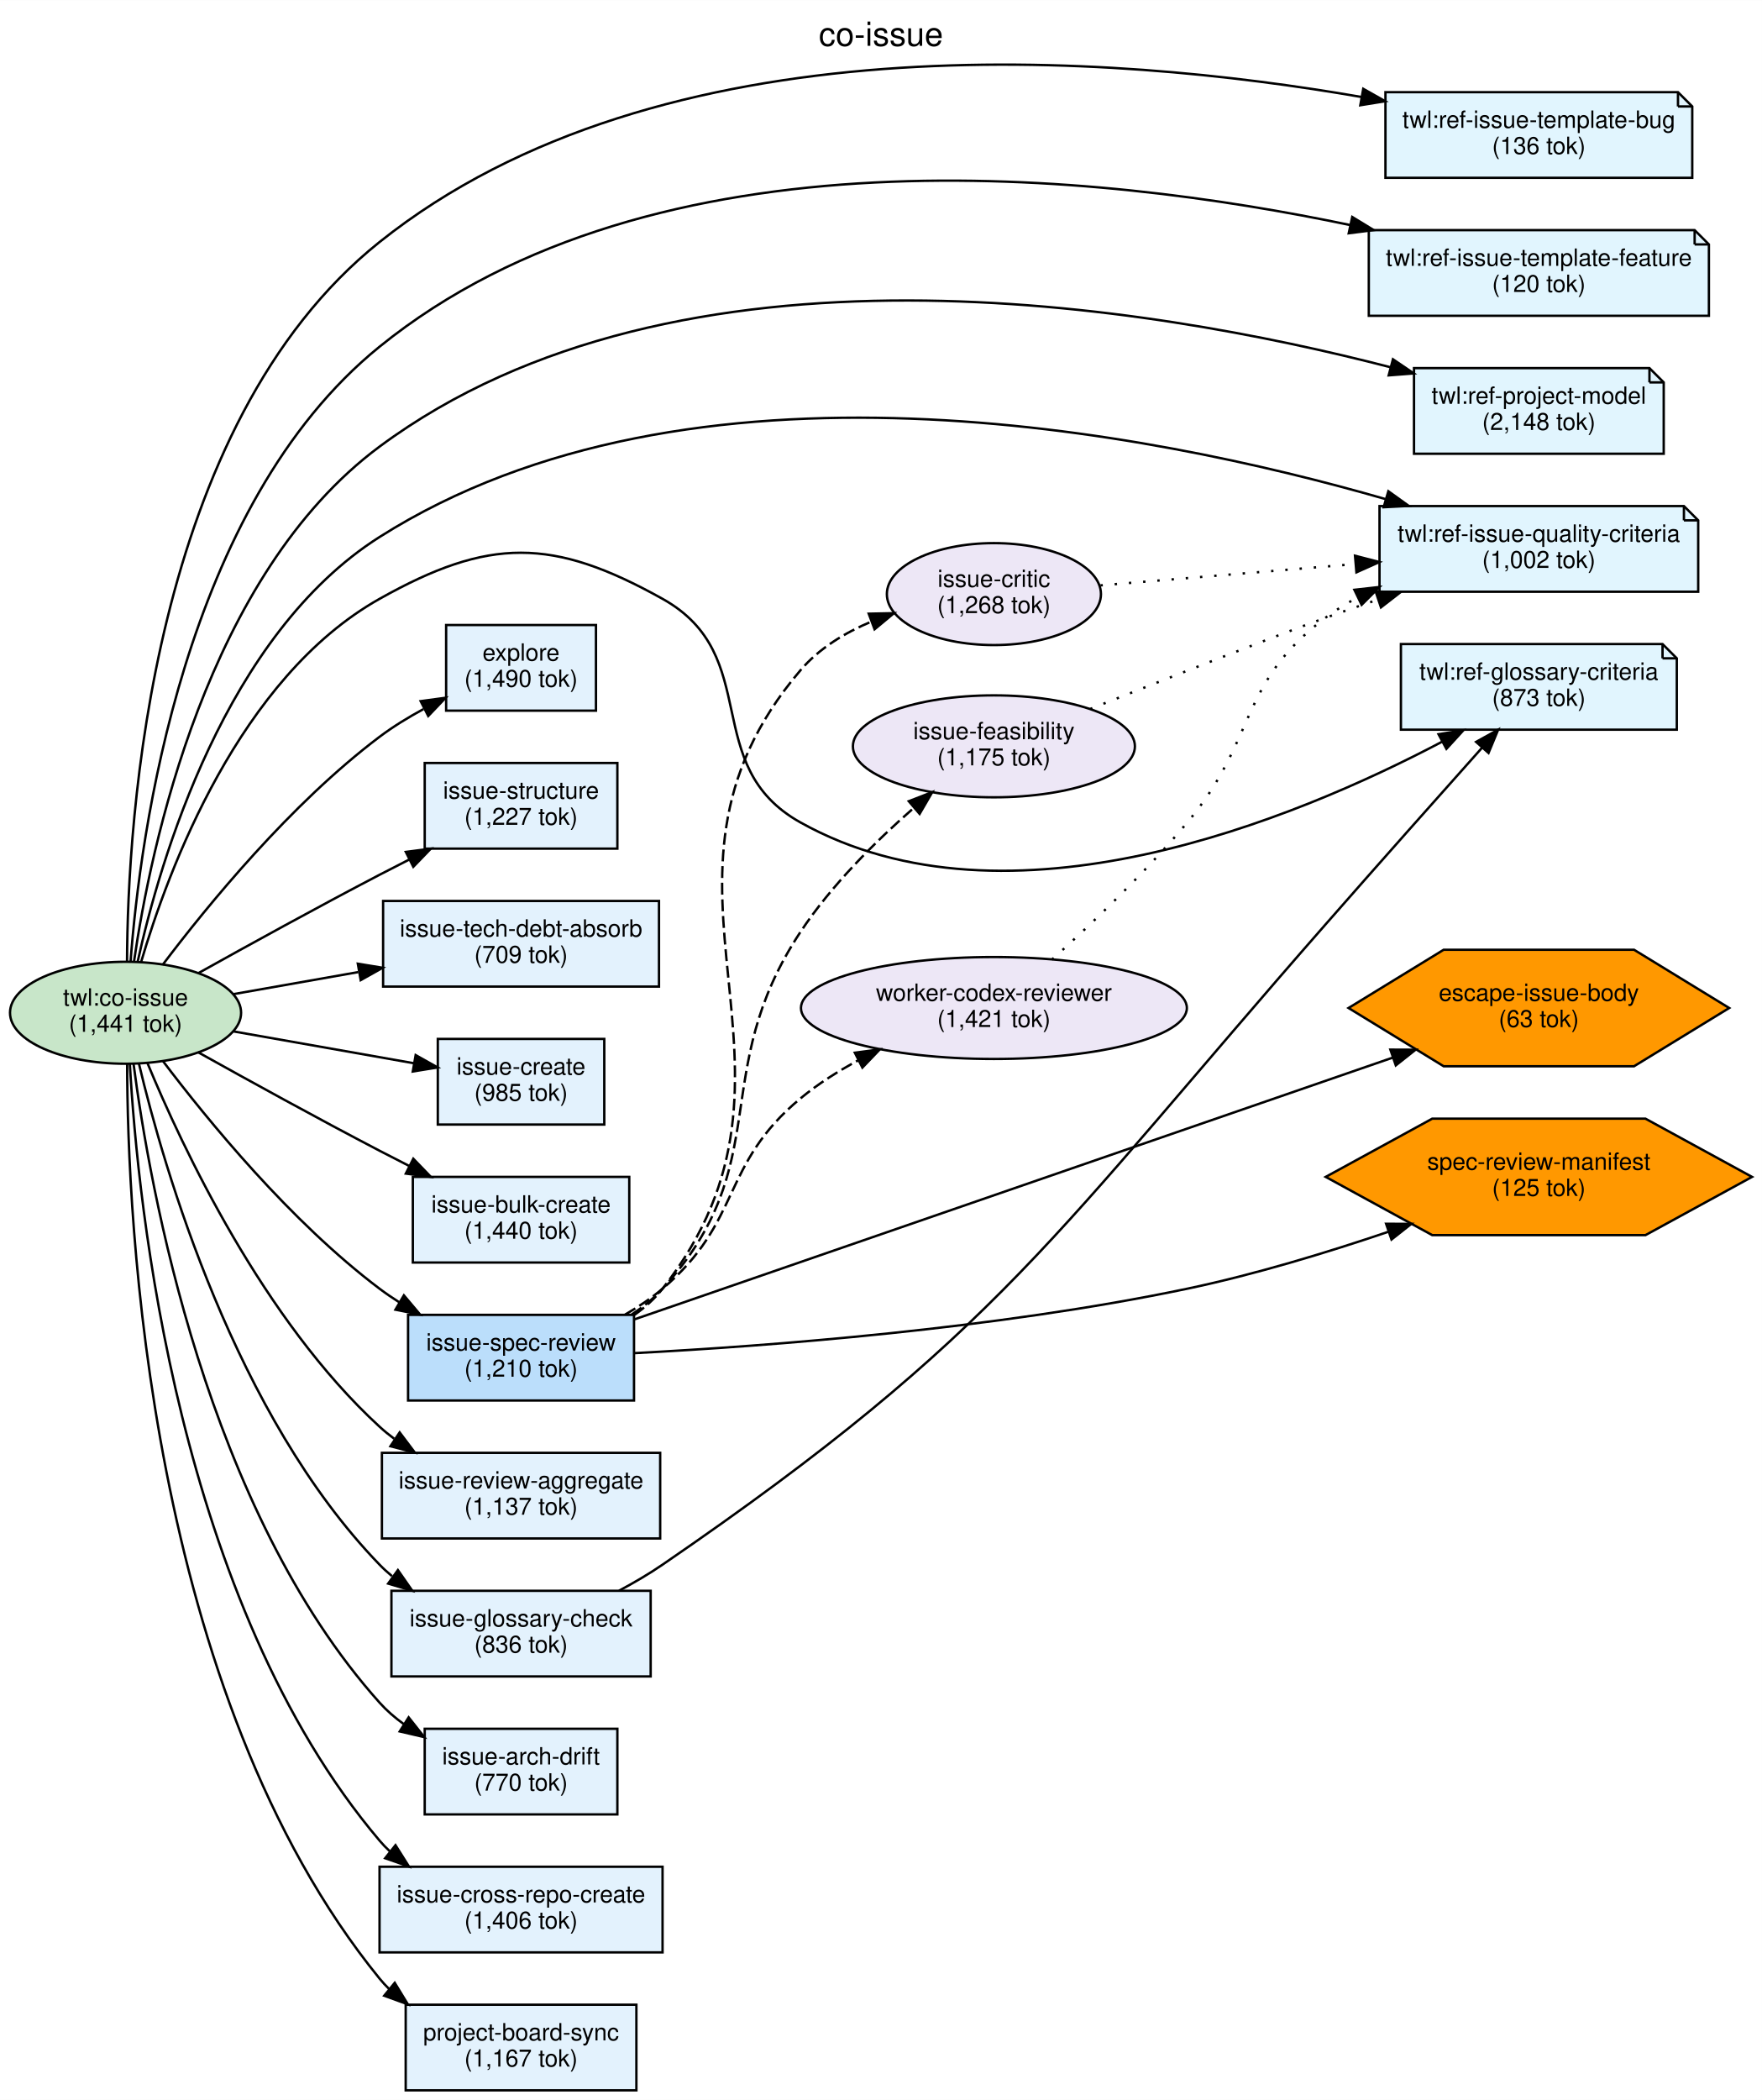
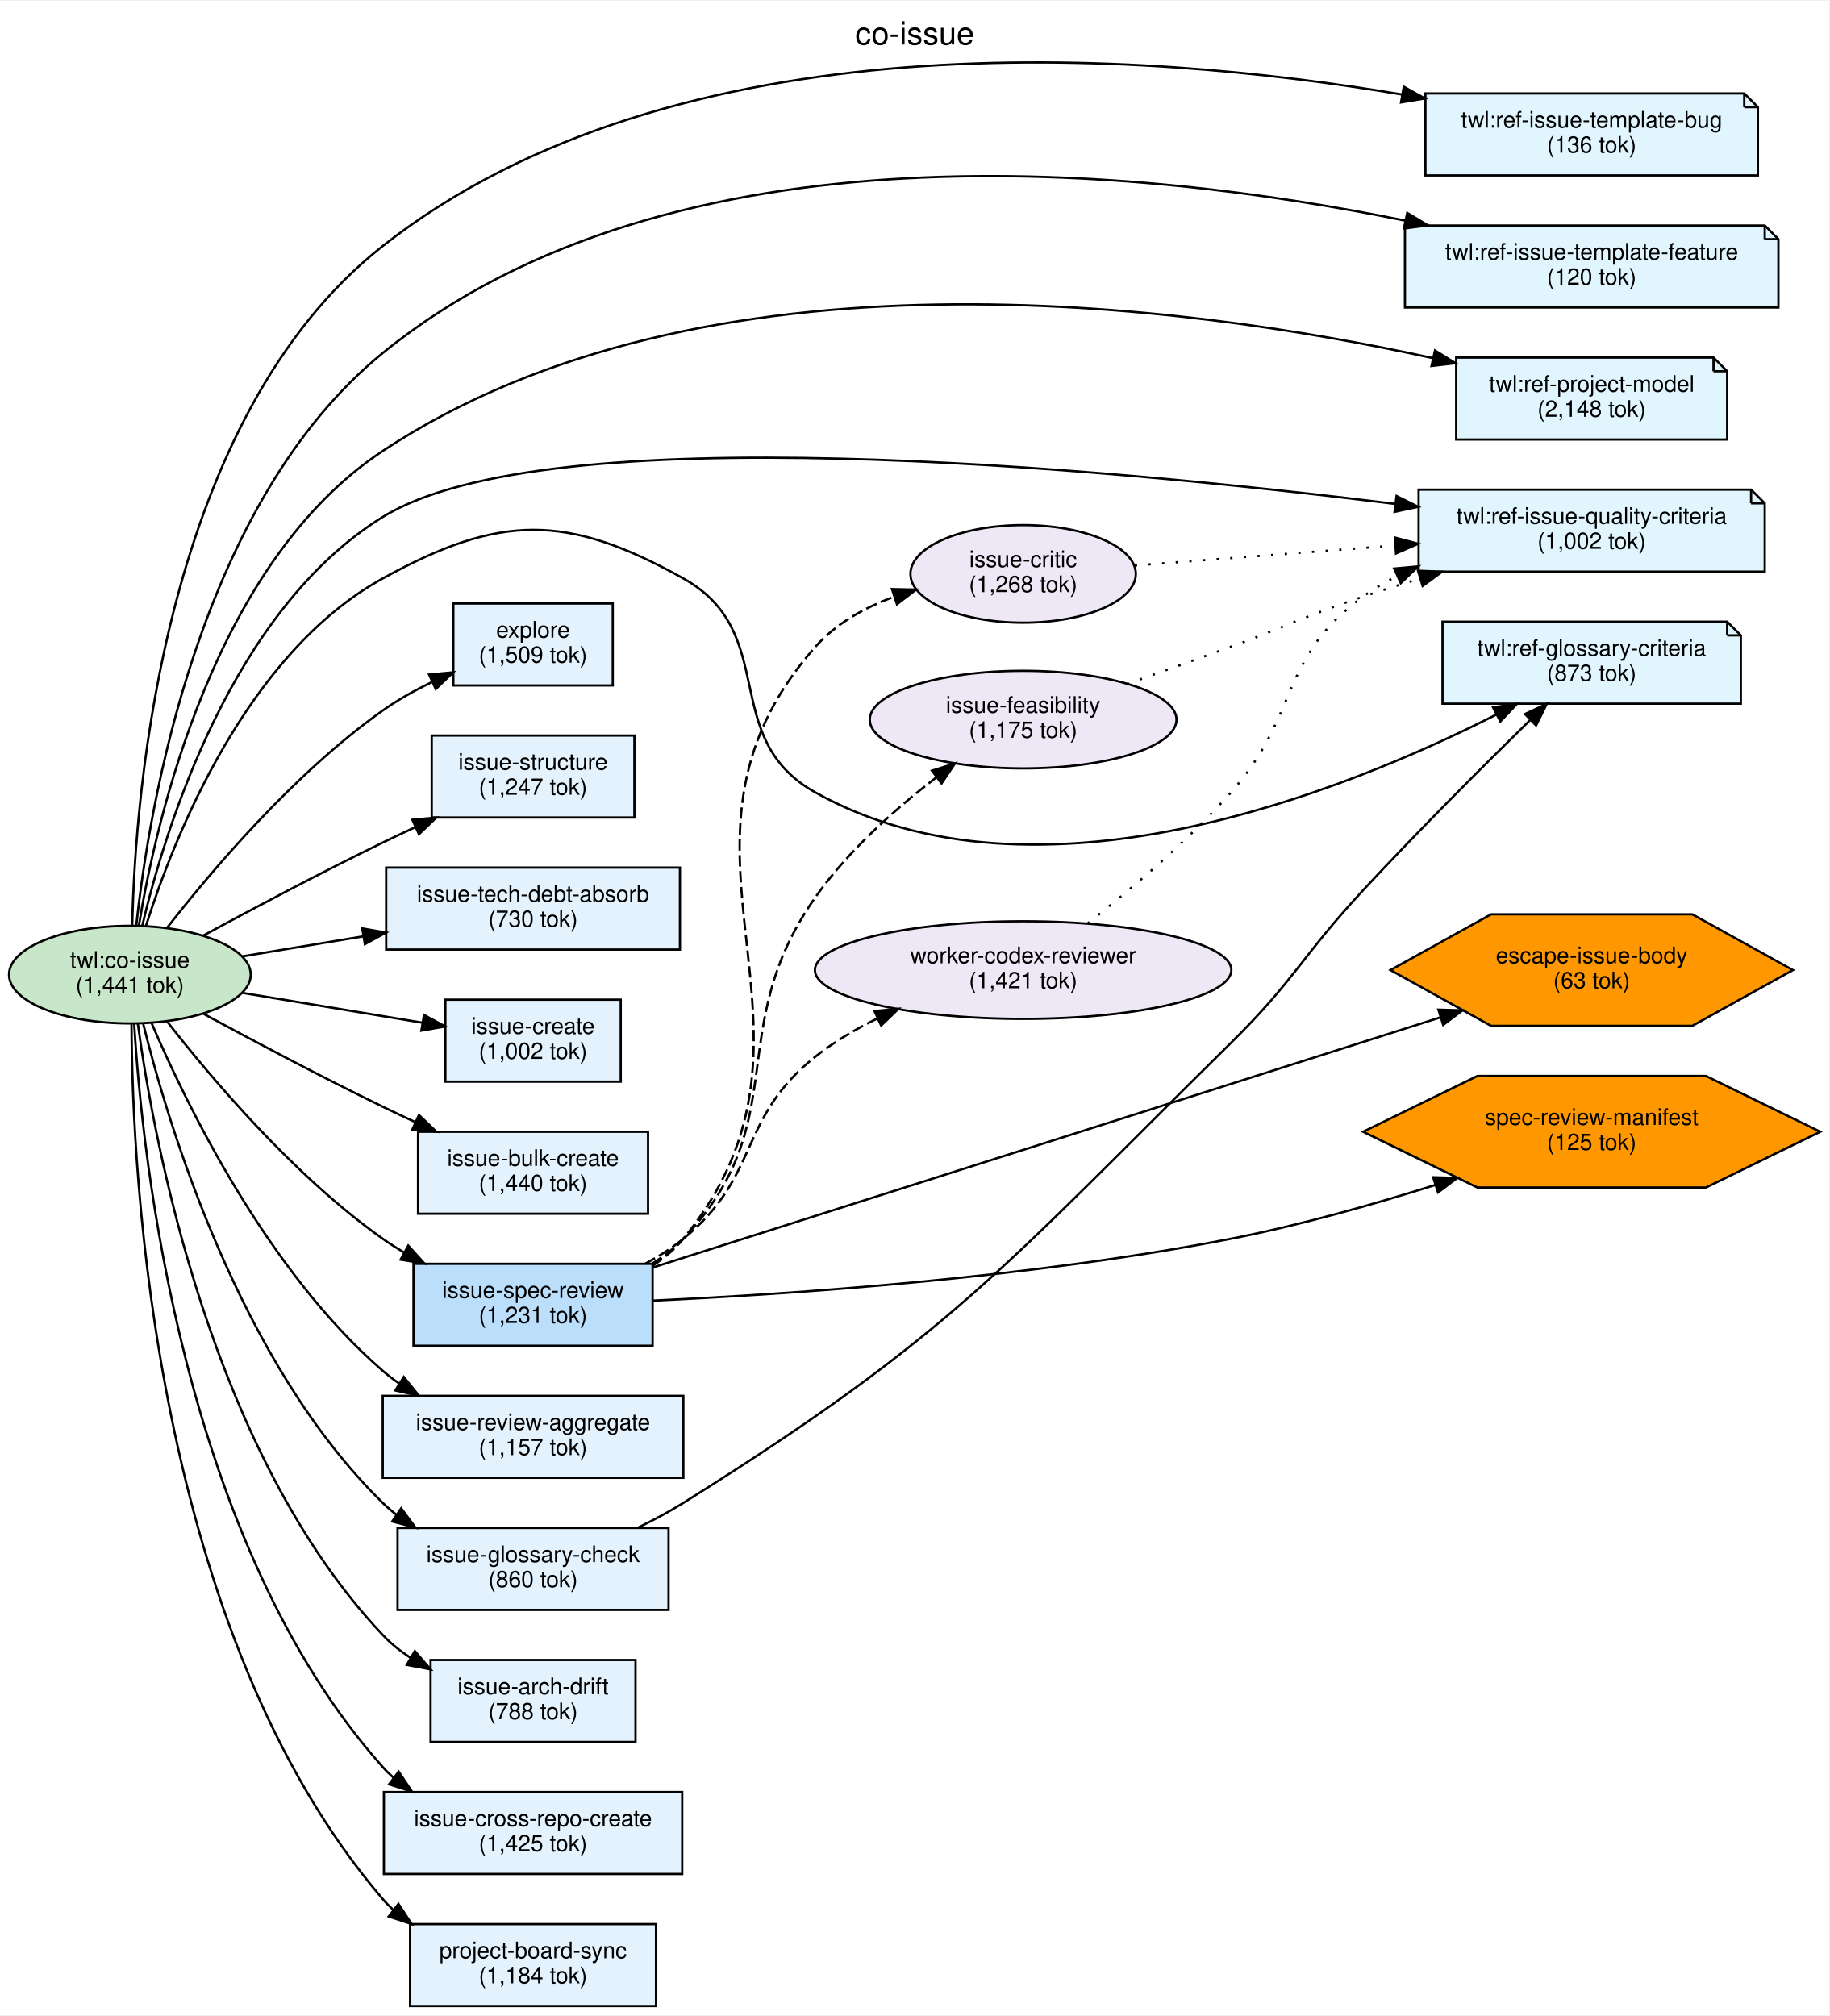
- <svg xmlns="http://www.w3.org/2000/svg" width="741pt" height="883pt" viewBox="0.00 0.00 740.84 882.69">
-   <g id="graph0" class="graph" transform="scale(1 1) rotate(0) translate(4 878.69)">
-     <polygon fill="white" stroke="transparent" points="-4,4 -4,-878.69 736.84,-878.69 736.84,4 -4,4" />
-     <text text-anchor="middle" x="366.42" y="-859.49" font-family="Helvetica,sans-Serif" font-size="14.00">co-issue</text>
+ <svg xmlns="http://www.w3.org/2000/svg" width="803pt" height="885pt" viewBox="0.00 0.00 803.36 884.69">
+   <g id="graph0" class="graph" transform="scale(1 1) rotate(0) translate(4 880.69)">
+     <polygon fill="white" stroke="transparent" points="-4,4 -4,-880.69 799.36,-880.69 799.36,4 -4,4" />
+     <text text-anchor="middle" x="397.68" y="-861.49" font-family="Helvetica,sans-Serif" font-size="14.00">co-issue</text>
    <g id="node1" class="node">
-       <ellipse fill="#c8e6c9" stroke="black" cx="48.79" cy="-453" rx="48.58" ry="21.43" />
-       <text text-anchor="middle" x="48.79" y="-456" font-family="Helvetica,sans-Serif" font-size="10.00">twl:co-issue</text>
-       <text text-anchor="middle" x="48.79" y="-445" font-family="Helvetica,sans-Serif" font-size="10.00">(1,441 tok)</text>
+       <ellipse fill="#c8e6c9" stroke="black" cx="53.03" cy="-453" rx="53.07" ry="21.43" />
+       <text text-anchor="middle" x="53.03" y="-456" font-family="Helvetica,sans-Serif" font-size="10.00">twl:co-issue</text>
+       <text text-anchor="middle" x="53.03" y="-445" font-family="Helvetica,sans-Serif" font-size="10.00">(1,441 tok)</text>
    </g>
    <g id="node2" class="node">
-       <polygon fill="#e1f5fe" stroke="black" points="701.53,-840 578.53,-840 578.53,-804 707.53,-804 707.53,-834 701.53,-840" />
-       <polyline fill="none" stroke="black" points="701.53,-840 701.53,-834 " />
-       <polyline fill="none" stroke="black" points="707.53,-834 701.53,-834 " />
-       <text text-anchor="middle" x="643.03" y="-825" font-family="Helvetica,sans-Serif" font-size="10.00">twl:ref-issue-template-bug</text>
-       <text text-anchor="middle" x="643.03" y="-814" font-family="Helvetica,sans-Serif" font-size="10.00">(136 tok)</text>
+       <polygon fill="#e1f5fe" stroke="black" points="761.93,-840 621.93,-840 621.93,-804 767.93,-804 767.93,-834 761.93,-840" />
+       <polyline fill="none" stroke="black" points="761.93,-840 761.93,-834 " />
+       <polyline fill="none" stroke="black" points="767.93,-834 761.93,-834 " />
+       <text text-anchor="middle" x="694.93" y="-825" font-family="Helvetica,sans-Serif" font-size="10.00">twl:ref-issue-template-bug</text>
+       <text text-anchor="middle" x="694.93" y="-814" font-family="Helvetica,sans-Serif" font-size="10.00">(136 tok)</text>
    </g>
    <g id="edge12" class="edge">
-       <path fill="none" stroke="black" d="M49.41,-474.37C49.63,-533.52 59.16,-700.03 155.58,-777 274.09,-871.61 464.35,-856.02 568.32,-838" />
-       <polygon fill="black" stroke="black" points="569.19,-841.41 578.42,-836.2 567.96,-834.51 569.19,-841.41" />
+       <path fill="none" stroke="black" d="M54.05,-474.57C55.39,-533.44 67.98,-697.51 164.07,-773 293.11,-874.38 498.2,-858.66 611.66,-839.53" />
+       <polygon fill="black" stroke="black" points="612.42,-842.95 621.67,-837.8 611.22,-836.06 612.42,-842.95" />
    </g>
    <g id="node3" class="node">
-       <polygon fill="#e1f5fe" stroke="black" points="708.53,-782 571.53,-782 571.53,-746 714.53,-746 714.53,-776 708.53,-782" />
-       <polyline fill="none" stroke="black" points="708.53,-782 708.53,-776 " />
-       <polyline fill="none" stroke="black" points="714.53,-776 708.53,-776 " />
-       <text text-anchor="middle" x="643.03" y="-767" font-family="Helvetica,sans-Serif" font-size="10.00">twl:ref-issue-template-feature</text>
-       <text text-anchor="middle" x="643.03" y="-756" font-family="Helvetica,sans-Serif" font-size="10.00">(120 tok)</text>
+       <polygon fill="#e1f5fe" stroke="black" points="770.93,-782 612.93,-782 612.93,-746 776.93,-746 776.93,-776 770.93,-782" />
+       <polyline fill="none" stroke="black" points="770.93,-782 770.93,-776 " />
+       <polyline fill="none" stroke="black" points="776.93,-776 770.93,-776 " />
+       <text text-anchor="middle" x="694.93" y="-767" font-family="Helvetica,sans-Serif" font-size="10.00">twl:ref-issue-template-feature</text>
+       <text text-anchor="middle" x="694.93" y="-756" font-family="Helvetica,sans-Serif" font-size="10.00">(120 tok)</text>
    </g>
    <g id="edge13" class="edge">
-       <path fill="none" stroke="black" d="M50.88,-474.32C54.84,-527.42 72.98,-666.14 155.58,-733 271.55,-826.87 458.52,-806.15 563.68,-784.15" />
-       <polygon fill="black" stroke="black" points="564.56,-787.54 573.6,-782.02 563.09,-780.69 564.56,-787.54" />
+       <path fill="none" stroke="black" d="M55.84,-474.46C61.43,-526.59 83.36,-660.42 164.07,-726 291.91,-829.88 499.28,-807.31 612.98,-784.16" />
+       <polygon fill="black" stroke="black" points="613.94,-787.54 623.02,-782.07 612.51,-780.68 613.94,-787.54" />
    </g>
    <g id="node4" class="node">
-       <polygon fill="#e1f5fe" stroke="black" points="689.53,-724 590.53,-724 590.53,-688 695.53,-688 695.53,-718 689.53,-724" />
-       <polyline fill="none" stroke="black" points="689.53,-724 689.53,-718 " />
-       <polyline fill="none" stroke="black" points="695.53,-718 689.53,-718 " />
-       <text text-anchor="middle" x="643.03" y="-709" font-family="Helvetica,sans-Serif" font-size="10.00">twl:ref-project-model</text>
-       <text text-anchor="middle" x="643.03" y="-698" font-family="Helvetica,sans-Serif" font-size="10.00">(2,148 tok)</text>
+       <polygon fill="#e1f5fe" stroke="black" points="748.43,-724 635.43,-724 635.43,-688 754.43,-688 754.43,-718 748.43,-724" />
+       <polyline fill="none" stroke="black" points="748.43,-724 748.43,-718 " />
+       <polyline fill="none" stroke="black" points="754.43,-718 748.43,-718 " />
+       <text text-anchor="middle" x="694.93" y="-709" font-family="Helvetica,sans-Serif" font-size="10.00">twl:ref-project-model</text>
+       <text text-anchor="middle" x="694.93" y="-698" font-family="Helvetica,sans-Serif" font-size="10.00">(2,148 tok)</text>
    </g>
    <g id="edge14" class="edge">
-       <path fill="none" stroke="black" d="M52.33,-474.45C59.23,-522.17 82.94,-637.13 155.58,-691 281.56,-784.42 480.6,-750.25 580.52,-724.4" />
-       <polygon fill="black" stroke="black" points="581.68,-727.72 590.45,-721.77 579.89,-720.95 581.68,-727.72" />
+       <path fill="none" stroke="black" d="M56.92,-474.2C64.59,-521.26 90.21,-634.19 164.07,-683 305.41,-776.41 517.31,-747.42 625.32,-723.73" />
+       <polygon fill="black" stroke="black" points="626.13,-727.13 635.12,-721.53 624.6,-720.3 626.13,-727.13" />
    </g>
    <g id="node5" class="node">
-       <polygon fill="#e1f5fe" stroke="black" points="704.03,-666 576.03,-666 576.03,-630 710.03,-630 710.03,-660 704.03,-666" />
-       <polyline fill="none" stroke="black" points="704.03,-666 704.03,-660 " />
-       <polyline fill="none" stroke="black" points="710.03,-660 704.03,-660 " />
-       <text text-anchor="middle" x="643.03" y="-651" font-family="Helvetica,sans-Serif" font-size="10.00">twl:ref-issue-quality-criteria</text>
-       <text text-anchor="middle" x="643.03" y="-640" font-family="Helvetica,sans-Serif" font-size="10.00">(1,002 tok)</text>
+       <polygon fill="#e1f5fe" stroke="black" points="764.93,-666 618.93,-666 618.93,-630 770.93,-630 770.93,-660 764.93,-666" />
+       <polyline fill="none" stroke="black" points="764.93,-666 764.93,-660 " />
+       <polyline fill="none" stroke="black" points="770.93,-660 764.93,-660 " />
+       <text text-anchor="middle" x="694.93" y="-651" font-family="Helvetica,sans-Serif" font-size="10.00">twl:ref-issue-quality-criteria</text>
+       <text text-anchor="middle" x="694.93" y="-640" font-family="Helvetica,sans-Serif" font-size="10.00">(1,002 tok)</text>
    </g>
    <g id="edge15" class="edge">
-       <path fill="none" stroke="black" d="M53.85,-474.34C63.22,-516.94 90.71,-611.9 155.58,-653 286.46,-735.92 479.56,-697.43 578.5,-668.96" />
-       <polygon fill="black" stroke="black" points="579.75,-672.24 588.36,-666.06 577.77,-665.52 579.75,-672.24" />
+       <path fill="none" stroke="black" d="M58.4,-474.19C68.47,-516.97 97.73,-613.02 164.07,-654 236.05,-698.47 478.18,-675.93 608.76,-659.72" />
+       <polygon fill="black" stroke="black" points="609.25,-663.19 618.74,-658.47 608.38,-656.24 609.25,-663.19" />
    </g>
    <g id="node6" class="node">
-       <polygon fill="#e1f5fe" stroke="black" points="695.03,-608 585.03,-608 585.03,-572 701.03,-572 701.03,-602 695.03,-608" />
-       <polyline fill="none" stroke="black" points="695.03,-608 695.03,-602 " />
-       <polyline fill="none" stroke="black" points="701.03,-602 695.03,-602 " />
-       <text text-anchor="middle" x="643.03" y="-593" font-family="Helvetica,sans-Serif" font-size="10.00">twl:ref-glossary-criteria</text>
-       <text text-anchor="middle" x="643.03" y="-582" font-family="Helvetica,sans-Serif" font-size="10.00">(873 tok)</text>
+       <polygon fill="#e1f5fe" stroke="black" points="754.43,-608 629.43,-608 629.43,-572 760.43,-572 760.43,-602 754.43,-608" />
+       <polyline fill="none" stroke="black" points="754.43,-608 754.43,-602 " />
+       <polyline fill="none" stroke="black" points="760.43,-602 754.43,-602 " />
+       <text text-anchor="middle" x="694.93" y="-593" font-family="Helvetica,sans-Serif" font-size="10.00">twl:ref-glossary-criteria</text>
+       <text text-anchor="middle" x="694.93" y="-582" font-family="Helvetica,sans-Serif" font-size="10.00">(873 tok)</text>
    </g>
    <g id="edge16" class="edge">
-       <path fill="none" stroke="black" d="M55.31,-474.25C66.65,-512.91 96.57,-593.82 155.58,-627 201.68,-652.92 228.4,-652.77 274.58,-627 317.45,-603.08 289.71,-556.92 332.58,-533 419.93,-484.26 540.63,-534.4 602.29,-566.91" />
-       <polygon fill="black" stroke="black" points="600.84,-570.1 611.31,-571.76 604.16,-563.94 600.84,-570.1" />
+       <path fill="none" stroke="black" d="M60.05,-474.28C72.28,-512.99 104.11,-593.98 164.07,-627 215.45,-655.3 244.84,-655.59 296.07,-627 338.93,-603.08 311.2,-556.92 354.07,-533 451.12,-478.84 586.27,-533.3 653.13,-567.25" />
+       <polygon fill="black" stroke="black" points="651.61,-570.41 662.1,-571.89 654.83,-564.19 651.61,-570.41" />
    </g>
    <g id="node7" class="node">
-       <polygon fill="#e3f2fd" stroke="black" points="255.58,-558 174.58,-558 174.58,-522 255.58,-522 255.58,-558" />
-       <text text-anchor="middle" x="215.08" y="-543" font-family="Helvetica,sans-Serif" font-size="10.00">issue-structure</text>
-       <text text-anchor="middle" x="215.08" y="-532" font-family="Helvetica,sans-Serif" font-size="10.00">(1,227 tok)</text>
+       <polygon fill="#e3f2fd" stroke="black" points="274.57,-558 185.57,-558 185.57,-522 274.57,-522 274.57,-558" />
+       <text text-anchor="middle" x="230.07" y="-543" font-family="Helvetica,sans-Serif" font-size="10.00">issue-structure</text>
+       <text text-anchor="middle" x="230.07" y="-532" font-family="Helvetica,sans-Serif" font-size="10.00">(1,247 tok)</text>
    </g>
    <g id="edge2" class="edge">
-       <path fill="none" stroke="black" d="M79.25,-469.58C100.38,-481.36 129.58,-497.44 155.58,-511 159.59,-513.09 163.77,-515.24 167.97,-517.36" />
-       <polygon fill="black" stroke="black" points="166.63,-520.61 177.14,-521.98 169.78,-514.36 166.63,-520.61" />
+       <path fill="none" stroke="black" d="M85.06,-470.05C106.95,-481.91 137.07,-497.88 164.07,-511 168.67,-513.24 173.49,-515.51 178.33,-517.75" />
+       <polygon fill="black" stroke="black" points="177.07,-521.02 187.62,-521.99 179.97,-514.65 177.07,-521.02" />
    </g>
    <g id="node8" class="node">
-       <polygon fill="#e3f2fd" stroke="black" points="250.08,-442 180.08,-442 180.08,-406 250.08,-406 250.08,-442" />
-       <text text-anchor="middle" x="215.08" y="-427" font-family="Helvetica,sans-Serif" font-size="10.00">issue-create</text>
-       <text text-anchor="middle" x="215.08" y="-416" font-family="Helvetica,sans-Serif" font-size="10.00">(985 tok)</text>
+       <polygon fill="#e3f2fd" stroke="black" points="268.57,-442 191.57,-442 191.57,-406 268.57,-406 268.57,-442" />
+       <text text-anchor="middle" x="230.07" y="-427" font-family="Helvetica,sans-Serif" font-size="10.00">issue-create</text>
+       <text text-anchor="middle" x="230.07" y="-416" font-family="Helvetica,sans-Serif" font-size="10.00">(1,002 tok)</text>
    </g>
    <g id="edge4" class="edge">
-       <path fill="none" stroke="black" d="M94.25,-445.15C117.76,-441 146.53,-435.92 169.98,-431.78" />
-       <polygon fill="black" stroke="black" points="170.77,-435.2 180.01,-430.01 169.56,-428.31 170.77,-435.2" />
+       <path fill="none" stroke="black" d="M102.32,-445C126.94,-440.92 156.77,-435.98 181.31,-431.91" />
+       <polygon fill="black" stroke="black" points="182.18,-435.32 191.47,-430.23 181.03,-428.41 182.18,-435.32" />
    </g>
    <g id="node9" class="node">
-       <polygon fill="#e3f2fd" stroke="black" points="260.58,-384 169.58,-384 169.58,-348 260.58,-348 260.58,-384" />
-       <text text-anchor="middle" x="215.08" y="-369" font-family="Helvetica,sans-Serif" font-size="10.00">issue-bulk-create</text>
-       <text text-anchor="middle" x="215.08" y="-358" font-family="Helvetica,sans-Serif" font-size="10.00">(1,440 tok)</text>
+       <polygon fill="#e3f2fd" stroke="black" points="280.57,-384 179.57,-384 179.57,-348 280.57,-348 280.57,-384" />
+       <text text-anchor="middle" x="230.07" y="-369" font-family="Helvetica,sans-Serif" font-size="10.00">issue-bulk-create</text>
+       <text text-anchor="middle" x="230.07" y="-358" font-family="Helvetica,sans-Serif" font-size="10.00">(1,440 tok)</text>
    </g>
    <g id="edge5" class="edge">
-       <path fill="none" stroke="black" d="M79.25,-436.42C100.38,-424.64 129.58,-408.56 155.58,-395 159.59,-392.91 163.77,-390.76 167.97,-388.64" />
-       <polygon fill="black" stroke="black" points="169.78,-391.64 177.14,-384.02 166.63,-385.39 169.78,-391.64" />
+       <path fill="none" stroke="black" d="M85.06,-435.95C106.95,-424.09 137.07,-408.12 164.07,-395 168.67,-392.76 173.49,-390.49 178.33,-388.25" />
+       <polygon fill="black" stroke="black" points="179.97,-391.35 187.62,-384.01 177.07,-384.98 179.97,-391.35" />
    </g>
    <g id="node10" class="node">
-       <polygon fill="#e3f2fd" stroke="black" points="273.08,-500 157.08,-500 157.08,-464 273.08,-464 273.08,-500" />
-       <text text-anchor="middle" x="215.08" y="-485" font-family="Helvetica,sans-Serif" font-size="10.00">issue-tech-debt-absorb</text>
-       <text text-anchor="middle" x="215.08" y="-474" font-family="Helvetica,sans-Serif" font-size="10.00">(709 tok)</text>
+       <polygon fill="#e3f2fd" stroke="black" points="294.57,-500 165.57,-500 165.57,-464 294.57,-464 294.57,-500" />
+       <text text-anchor="middle" x="230.07" y="-485" font-family="Helvetica,sans-Serif" font-size="10.00">issue-tech-debt-absorb</text>
+       <text text-anchor="middle" x="230.07" y="-474" font-family="Helvetica,sans-Serif" font-size="10.00">(730 tok)</text>
    </g>
    <g id="edge3" class="edge">
-       <path fill="none" stroke="black" d="M94.25,-460.85C110.38,-463.69 128.98,-466.98 146.64,-470.1" />
-       <polygon fill="black" stroke="black" points="146.45,-473.62 156.9,-471.91 147.66,-466.72 146.45,-473.62" />
+       <path fill="none" stroke="black" d="M102.32,-461C118.8,-463.73 137.62,-466.85 155.62,-469.83" />
+       <polygon fill="black" stroke="black" points="155.08,-473.29 165.52,-471.47 156.22,-466.38 155.08,-473.29" />
    </g>
    <g id="node11" class="node">
-       <polygon fill="#bbdefb" stroke="black" points="262.58,-326 167.58,-326 167.58,-290 262.58,-290 262.58,-326" />
-       <text text-anchor="middle" x="215.08" y="-311" font-family="Helvetica,sans-Serif" font-size="10.00">issue-spec-review</text>
-       <text text-anchor="middle" x="215.08" y="-300" font-family="Helvetica,sans-Serif" font-size="10.00">(1,210 tok)</text>
+       <polygon fill="#bbdefb" stroke="black" points="282.57,-326 177.57,-326 177.57,-290 282.57,-290 282.57,-326" />
+       <text text-anchor="middle" x="230.07" y="-311" font-family="Helvetica,sans-Serif" font-size="10.00">issue-spec-review</text>
+       <text text-anchor="middle" x="230.07" y="-300" font-family="Helvetica,sans-Serif" font-size="10.00">(1,231 tok)</text>
    </g>
    <g id="edge6" class="edge">
-       <path fill="none" stroke="black" d="M64.39,-432.84C83.26,-407.88 118.14,-365.21 155.58,-337 158.21,-335.02 160.99,-333.12 163.86,-331.3" />
-       <polygon fill="black" stroke="black" points="165.82,-334.21 172.65,-326.11 162.26,-328.18 165.82,-334.21" />
+       <path fill="none" stroke="black" d="M69.21,-432.63C88.82,-407.46 125.09,-364.57 164.07,-337 167.07,-334.88 170.25,-332.86 173.53,-330.94" />
+       <polygon fill="black" stroke="black" points="175.27,-333.98 182.38,-326.13 171.92,-327.83 175.27,-333.98" />
    </g>
    <g id="node12" class="node">
-       <polygon fill="#e3f2fd" stroke="black" points="273.58,-268 156.58,-268 156.58,-232 273.58,-232 273.58,-268" />
-       <text text-anchor="middle" x="215.08" y="-253" font-family="Helvetica,sans-Serif" font-size="10.00">issue-review-aggregate</text>
-       <text text-anchor="middle" x="215.08" y="-242" font-family="Helvetica,sans-Serif" font-size="10.00">(1,137 tok)</text>
+       <polygon fill="#e3f2fd" stroke="black" points="296.07,-268 164.07,-268 164.07,-232 296.07,-232 296.07,-268" />
+       <text text-anchor="middle" x="230.07" y="-253" font-family="Helvetica,sans-Serif" font-size="10.00">issue-review-aggregate</text>
+       <text text-anchor="middle" x="230.07" y="-242" font-family="Helvetica,sans-Serif" font-size="10.00">(1,157 tok)</text>
    </g>
    <g id="edge7" class="edge">
-       <path fill="none" stroke="black" d="M57.97,-431.92C72.69,-396.32 106.74,-323.81 155.58,-279 157.52,-277.22 159.58,-275.53 161.74,-273.92" />
-       <polygon fill="black" stroke="black" points="164.04,-276.59 170.42,-268.12 160.16,-270.77 164.04,-276.59" />
+       <path fill="none" stroke="black" d="M62.44,-432C77.73,-396.2 113.25,-322.97 164.07,-279 166.3,-277.07 168.68,-275.24 171.17,-273.52" />
+       <polygon fill="black" stroke="black" points="173.3,-276.32 179.95,-268.07 169.6,-270.37 173.3,-276.32" />
    </g>
    <g id="node13" class="node">
-       <polygon fill="#e3f2fd" stroke="black" points="269.58,-210 160.58,-210 160.58,-174 269.58,-174 269.58,-210" />
-       <text text-anchor="middle" x="215.08" y="-195" font-family="Helvetica,sans-Serif" font-size="10.00">issue-glossary-check</text>
-       <text text-anchor="middle" x="215.08" y="-184" font-family="Helvetica,sans-Serif" font-size="10.00">(836 tok)</text>
+       <polygon fill="#e3f2fd" stroke="black" points="289.57,-210 170.57,-210 170.57,-174 289.57,-174 289.57,-210" />
+       <text text-anchor="middle" x="230.07" y="-195" font-family="Helvetica,sans-Serif" font-size="10.00">issue-glossary-check</text>
+       <text text-anchor="middle" x="230.07" y="-184" font-family="Helvetica,sans-Serif" font-size="10.00">(860 tok)</text>
    </g>
    <g id="edge8" class="edge">
-       <path fill="none" stroke="black" d="M54.39,-431.7C64.97,-387.27 94.92,-283.66 155.58,-221 157.21,-219.31 158.97,-217.71 160.81,-216.18" />
-       <polygon fill="black" stroke="black" points="163.3,-218.71 169.36,-210.02 159.2,-213.03 163.3,-218.71" />
+       <path fill="none" stroke="black" d="M58.78,-431.83C69.79,-387.2 101.09,-282.53 164.07,-221 165.92,-219.19 167.91,-217.48 170,-215.86" />
+       <polygon fill="black" stroke="black" points="172.16,-218.63 178.47,-210.11 168.23,-212.83 172.16,-218.63" />
    </g>
    <g id="node14" class="node">
-       <polygon fill="#e3f2fd" stroke="black" points="255.58,-152 174.58,-152 174.58,-116 255.58,-116 255.58,-152" />
-       <text text-anchor="middle" x="215.08" y="-137" font-family="Helvetica,sans-Serif" font-size="10.00">issue-arch-drift</text>
-       <text text-anchor="middle" x="215.08" y="-126" font-family="Helvetica,sans-Serif" font-size="10.00">(770 tok)</text>
+       <polygon fill="#e3f2fd" stroke="black" points="275.07,-152 185.07,-152 185.07,-116 275.07,-116 275.07,-152" />
+       <text text-anchor="middle" x="230.07" y="-137" font-family="Helvetica,sans-Serif" font-size="10.00">issue-arch-drift</text>
+       <text text-anchor="middle" x="230.07" y="-126" font-family="Helvetica,sans-Serif" font-size="10.00">(788 tok)</text>
    </g>
    <g id="edge9" class="edge">
-       <path fill="none" stroke="black" d="M52.13,-431.67C58.9,-379.58 82.84,-244.26 155.58,-163 158.6,-159.63 162.09,-156.61 165.85,-153.9" />
-       <polygon fill="black" stroke="black" points="167.82,-156.8 174.39,-148.49 164.07,-150.89 167.82,-156.8" />
+       <path fill="none" stroke="black" d="M56.52,-431.46C63.67,-378.93 88.82,-242.66 164.07,-163 167.63,-159.22 171.78,-155.9 176.23,-153" />
+       <polygon fill="black" stroke="black" points="178.15,-155.93 185.06,-147.89 174.65,-149.86 178.15,-155.93" />
    </g>
    <g id="node15" class="node">
-       <polygon fill="#e3f2fd" stroke="black" points="274.58,-94 155.58,-94 155.58,-58 274.58,-58 274.58,-94" />
-       <text text-anchor="middle" x="215.08" y="-79" font-family="Helvetica,sans-Serif" font-size="10.00">issue-cross-repo-create</text>
-       <text text-anchor="middle" x="215.08" y="-68" font-family="Helvetica,sans-Serif" font-size="10.00">(1,406 tok)</text>
+       <polygon fill="#e3f2fd" stroke="black" points="295.57,-94 164.57,-94 164.57,-58 295.57,-58 295.57,-94" />
+       <text text-anchor="middle" x="230.07" y="-79" font-family="Helvetica,sans-Serif" font-size="10.00">issue-cross-repo-create</text>
+       <text text-anchor="middle" x="230.07" y="-68" font-family="Helvetica,sans-Serif" font-size="10.00">(1,425 tok)</text>
    </g>
    <g id="edge10" class="edge">
-       <path fill="none" stroke="black" d="M50.6,-431.45C53.9,-372.32 70.68,-205.22 155.58,-105 156.9,-103.44 158.32,-101.96 159.83,-100.55" />
-       <polygon fill="black" stroke="black" points="162.29,-103.06 167.94,-94.1 157.94,-97.58 162.29,-103.06" />
+       <path fill="none" stroke="black" d="M54.91,-431.68C58.43,-372.42 76.09,-203.56 164.07,-105 165.57,-103.31 167.19,-101.72 168.9,-100.22" />
+       <polygon fill="black" stroke="black" points="171.05,-102.98 176.93,-94.17 166.84,-97.39 171.05,-102.98" />
    </g>
    <g id="node16" class="node">
-       <polygon fill="#e3f2fd" stroke="black" points="263.58,-36 166.58,-36 166.58,0 263.58,0 263.58,-36" />
-       <text text-anchor="middle" x="215.08" y="-21" font-family="Helvetica,sans-Serif" font-size="10.00">project-board-sync</text>
-       <text text-anchor="middle" x="215.08" y="-10" font-family="Helvetica,sans-Serif" font-size="10.00">(1,167 tok)</text>
+       <polygon fill="#e3f2fd" stroke="black" points="284.07,-36 176.07,-36 176.07,0 284.07,0 284.07,-36" />
+       <text text-anchor="middle" x="230.07" y="-21" font-family="Helvetica,sans-Serif" font-size="10.00">project-board-sync</text>
+       <text text-anchor="middle" x="230.07" y="-10" font-family="Helvetica,sans-Serif" font-size="10.00">(1,184 tok)</text>
    </g>
    <g id="edge11" class="edge">
-       <path fill="none" stroke="black" d="M49.46,-431.76C49.54,-366.61 58.15,-166.81 155.58,-47 156.84,-45.45 158.21,-43.98 159.65,-42.57" />
-       <polygon fill="black" stroke="black" points="161.97,-45.2 167.49,-36.16 157.54,-39.78 161.97,-45.2" />
+       <path fill="none" stroke="black" d="M53.75,-431.57C54,-365.86 63.39,-164.62 164.07,-47 165.53,-45.28 167.13,-43.66 168.81,-42.14" />
+       <polygon fill="black" stroke="black" points="170.97,-44.89 176.75,-36.02 166.7,-39.35 170.97,-44.89" />
    </g>
    <g id="node17" class="node">
-       <polygon fill="#e3f2fd" stroke="black" points="246.58,-616 183.58,-616 183.58,-580 246.58,-580 246.58,-616" />
-       <text text-anchor="middle" x="215.08" y="-601" font-family="Helvetica,sans-Serif" font-size="10.00">explore</text>
-       <text text-anchor="middle" x="215.08" y="-590" font-family="Helvetica,sans-Serif" font-size="10.00">(1,490 tok)</text>
+       <polygon fill="#e3f2fd" stroke="black" points="265.07,-616 195.07,-616 195.07,-580 265.07,-580 265.07,-616" />
+       <text text-anchor="middle" x="230.07" y="-601" font-family="Helvetica,sans-Serif" font-size="10.00">explore</text>
+       <text text-anchor="middle" x="230.07" y="-590" font-family="Helvetica,sans-Serif" font-size="10.00">(1,509 tok)</text>
    </g>
    <g id="edge1" class="edge">
-       <path fill="none" stroke="black" d="M64.39,-473.16C83.26,-498.12 118.14,-540.79 155.58,-569 161.24,-573.26 167.62,-577.17 174.03,-580.65" />
-       <polygon fill="black" stroke="black" points="172.87,-583.99 183.37,-585.42 176.06,-577.75 172.87,-583.99" />
+       <path fill="none" stroke="black" d="M69.21,-473.37C88.82,-498.54 125.09,-541.43 164.07,-569 170.66,-573.67 178.13,-577.84 185.59,-581.47" />
+       <polygon fill="black" stroke="black" points="184.43,-584.79 194.98,-585.77 187.35,-578.42 184.43,-584.79" />
    </g>
    <g id="node18" class="node">
-       <ellipse fill="#ede7f6" stroke="black" cx="413.9" cy="-629" rx="45.01" ry="21.43" />
-       <text text-anchor="middle" x="413.9" y="-632" font-family="Helvetica,sans-Serif" font-size="10.00">issue-critic</text>
-       <text text-anchor="middle" x="413.9" y="-621" font-family="Helvetica,sans-Serif" font-size="10.00">(1,268 tok)</text>
+       <ellipse fill="#ede7f6" stroke="black" cx="445.28" cy="-629" rx="49.49" ry="21.43" />
+       <text text-anchor="middle" x="445.28" y="-632" font-family="Helvetica,sans-Serif" font-size="10.00">issue-critic</text>
+       <text text-anchor="middle" x="445.28" y="-621" font-family="Helvetica,sans-Serif" font-size="10.00">(1,268 tok)</text>
    </g>
    <g id="edge17" class="edge">
-       <path fill="none" stroke="black" stroke-dasharray="5,2" d="M262.82,-326.04C267.24,-329.18 271.29,-332.81 274.58,-337 347.64,-430.17 255.8,-506.87 332.58,-597 340.41,-606.19 351.26,-612.77 362.45,-617.47" />
-       <polygon fill="black" stroke="black" points="361.27,-620.76 371.87,-620.98 363.72,-614.21 361.27,-620.76" />
+       <path fill="none" stroke="black" stroke-dasharray="5,2" d="M282.63,-325.23C287.68,-328.52 292.31,-332.41 296.07,-337 371,-428.66 275.58,-508.36 354.07,-597 363.11,-607.21 375.63,-614.17 388.46,-618.9" />
+       <polygon fill="black" stroke="black" points="387.69,-622.33 398.29,-622.1 389.87,-615.68 387.69,-622.33" />
    </g>
    <g id="node19" class="node">
-       <ellipse fill="#ede7f6" stroke="black" cx="413.9" cy="-565" rx="59.29" ry="21.43" />
-       <text text-anchor="middle" x="413.9" y="-568" font-family="Helvetica,sans-Serif" font-size="10.00">issue-feasibility</text>
-       <text text-anchor="middle" x="413.9" y="-557" font-family="Helvetica,sans-Serif" font-size="10.00">(1,175 tok)</text>
+       <ellipse fill="#ede7f6" stroke="black" cx="445.28" cy="-565" rx="67.35" ry="21.43" />
+       <text text-anchor="middle" x="445.28" y="-568" font-family="Helvetica,sans-Serif" font-size="10.00">issue-feasibility</text>
+       <text text-anchor="middle" x="445.28" y="-557" font-family="Helvetica,sans-Serif" font-size="10.00">(1,175 tok)</text>
    </g>
    <g id="edge18" class="edge">
-       <path fill="none" stroke="black" stroke-dasharray="5,2" d="M261.63,-326.17C266.38,-329.3 270.84,-332.9 274.58,-337 322.76,-389.79 293.14,-427.39 332.58,-487 345.58,-506.64 364.26,-525.17 380.34,-539.23" />
-       <polygon fill="black" stroke="black" points="378.11,-541.93 387.99,-545.76 382.66,-536.6 378.11,-541.93" />
+       <path fill="none" stroke="black" stroke-dasharray="5,2" d="M282.3,-326.01C287.34,-329.15 292.06,-332.79 296.07,-337 345.31,-388.81 312.92,-428.55 354.07,-487 368.43,-507.41 389.27,-525.89 407.3,-539.74" />
+       <polygon fill="black" stroke="black" points="405.25,-542.57 415.36,-545.76 409.45,-536.97 405.25,-542.57" />
    </g>
    <g id="node20" class="node">
-       <ellipse fill="#ede7f6" stroke="black" cx="413.9" cy="-455" rx="81.13" ry="21.43" />
-       <text text-anchor="middle" x="413.9" y="-458" font-family="Helvetica,sans-Serif" font-size="10.00">worker-codex-reviewer</text>
-       <text text-anchor="middle" x="413.9" y="-447" font-family="Helvetica,sans-Serif" font-size="10.00">(1,421 tok)</text>
+       <ellipse fill="#ede7f6" stroke="black" cx="445.28" cy="-455" rx="91.43" ry="21.43" />
+       <text text-anchor="middle" x="445.28" y="-458" font-family="Helvetica,sans-Serif" font-size="10.00">worker-codex-reviewer</text>
+       <text text-anchor="middle" x="445.28" y="-447" font-family="Helvetica,sans-Serif" font-size="10.00">(1,421 tok)</text>
    </g>
    <g id="edge19" class="edge">
-       <path fill="none" stroke="black" stroke-dasharray="5,2" d="M258.84,-326.12C264.4,-329.34 269.82,-332.97 274.58,-337 308.12,-365.35 298.79,-388.95 332.58,-417 339.89,-423.07 348.34,-428.42 356.94,-433.04" />
-       <polygon fill="black" stroke="black" points="355.43,-436.2 365.93,-437.6 358.6,-429.95 355.43,-436.2" />
+       <path fill="none" stroke="black" stroke-dasharray="5,2" d="M279.27,-326C285.21,-329.21 290.98,-332.87 296.07,-337 330.17,-364.67 319.67,-389.69 354.07,-417 362.24,-423.49 371.67,-429.05 381.3,-433.75" />
+       <polygon fill="black" stroke="black" points="380.01,-437.01 390.56,-438.01 382.93,-430.65 380.01,-437.01" />
    </g>
    <g id="node21" class="node">
-       <polygon fill="#ff9800" stroke="black" points="723.06,-455 683.05,-479.49 603.01,-479.49 563,-455 603.01,-430.51 683.05,-430.51 723.06,-455" />
-       <text text-anchor="middle" x="643.03" y="-458" font-family="Helvetica,sans-Serif" font-size="10.00">escape-issue-body</text>
-       <text text-anchor="middle" x="643.03" y="-447" font-family="Helvetica,sans-Serif" font-size="10.00">(63 tok)</text>
+       <polygon fill="#ff9800" stroke="black" points="783.29,-455 739.11,-479.49 650.75,-479.49 606.57,-455 650.75,-430.51 739.11,-430.51 783.29,-455" />
+       <text text-anchor="middle" x="694.93" y="-458" font-family="Helvetica,sans-Serif" font-size="10.00">escape-issue-body</text>
+       <text text-anchor="middle" x="694.93" y="-447" font-family="Helvetica,sans-Serif" font-size="10.00">(63 tok)</text>
    </g>
    <g id="edge20" class="edge">
-       <path fill="none" stroke="black" d="M262.88,-324.15C340.5,-350.94 495.79,-404.53 581.59,-434.14" />
-       <polygon fill="black" stroke="black" points="580.6,-437.5 591.19,-437.46 582.88,-430.88 580.6,-437.5" />
+       <path fill="none" stroke="black" d="M282.81,-324.43C367.57,-351.35 535.82,-404.79 628.64,-434.27" />
+       <polygon fill="black" stroke="black" points="627.62,-437.61 638.21,-437.3 629.74,-430.94 627.62,-437.61" />
    </g>
    <g id="node22" class="node">
-       <polygon fill="#ff9800" stroke="black" points="732.66,-384 687.84,-408.49 598.22,-408.49 553.4,-384 598.22,-359.51 687.84,-359.51 732.66,-384" />
-       <text text-anchor="middle" x="643.03" y="-387" font-family="Helvetica,sans-Serif" font-size="10.00">spec-review-manifest</text>
-       <text text-anchor="middle" x="643.03" y="-376" font-family="Helvetica,sans-Serif" font-size="10.00">(125 tok)</text>
+       <polygon fill="#ff9800" stroke="black" points="795.29,-384 745.11,-408.49 644.75,-408.49 594.57,-384 644.75,-359.51 745.11,-359.51 795.29,-384" />
+       <text text-anchor="middle" x="694.93" y="-387" font-family="Helvetica,sans-Serif" font-size="10.00">spec-review-manifest</text>
+       <text text-anchor="middle" x="694.93" y="-376" font-family="Helvetica,sans-Serif" font-size="10.00">(125 tok)</text>
    </g>
    <g id="edge21" class="edge">
-       <path fill="none" stroke="black" d="M262.96,-309.92C318.79,-312.88 414.63,-320.1 495.22,-337 523.44,-342.92 553.9,-352.18 579.73,-360.92" />
-       <polygon fill="black" stroke="black" points="578.8,-364.3 589.39,-364.24 581.07,-357.68 578.8,-364.3" />
+       <path fill="none" stroke="black" d="M282.57,-309.82C343.64,-312.68 448.27,-319.81 536.5,-337 566.43,-342.83 598.81,-351.99 626.38,-360.67" />
+       <polygon fill="black" stroke="black" points="625.33,-364.01 635.92,-363.72 627.46,-357.34 625.33,-364.01" />
    </g>
    <g id="edge22" class="edge">
-       <path fill="none" stroke="black" d="M256.27,-210.04C262.57,-213.4 268.88,-217.09 274.58,-221 416.57,-318.3 439.73,-360.58 553.22,-490 575.51,-515.43 601.19,-544.3 619.18,-564.46" />
-       <polygon fill="black" stroke="black" points="616.64,-566.87 625.92,-572 621.87,-562.21 616.64,-566.87" />
+       <path fill="none" stroke="black" d="M275.98,-210.05C282.87,-213.38 289.78,-217.07 296.07,-221 414.37,-295.04 437.08,-325.04 536.5,-423 564.55,-450.64 567.71,-461.13 594.5,-490 618.72,-516.1 647.5,-544.81 667.86,-564.75" />
+       <polygon fill="black" stroke="black" points="665.62,-567.46 675.22,-571.94 670.51,-562.45 665.62,-567.46" />
    </g>
    <g id="edge23" class="edge">
-       <path fill="none" stroke="black" stroke-dasharray="1,5" d="M458.69,-632.66C488.96,-635.2 530.03,-638.63 565.63,-641.61" />
-       <polygon fill="black" stroke="black" points="565.73,-645.13 575.99,-642.48 566.32,-638.15 565.73,-645.13" />
+       <path fill="none" stroke="black" stroke-dasharray="1,5" d="M494.33,-632.69C526.73,-635.17 570.4,-638.52 608.62,-641.46" />
+       <polygon fill="black" stroke="black" points="608.49,-644.95 618.73,-642.23 609.02,-637.98 608.49,-644.95" />
    </g>
    <g id="edge24" class="edge">
-       <path fill="none" stroke="black" stroke-dasharray="1,5" d="M454.37,-580.7C488.27,-594.13 534.53,-612.31 553.22,-619 560.41,-621.58 567.96,-624.19 575.5,-626.73" />
-       <polygon fill="black" stroke="black" points="574.42,-630.06 585.01,-629.91 576.64,-623.42 574.42,-630.06" />
+       <path fill="none" stroke="black" stroke-dasharray="1,5" d="M490.86,-580.6C505.43,-585.75 521.68,-591.56 536.5,-597 562.38,-606.5 568.36,-610.24 594.5,-619 602.61,-621.72 611.15,-624.43 619.66,-627.04" />
+       <polygon fill="black" stroke="black" points="618.66,-630.39 629.25,-629.94 620.69,-623.69 618.66,-630.39" />
    </g>
    <g id="edge25" class="edge">
-       <path fill="none" stroke="black" stroke-dasharray="1,5" d="M438.31,-475.35C455.05,-490.45 477.63,-511.98 495.22,-533 524.8,-568.36 516.42,-591.23 553.22,-619 557.4,-622.16 561.94,-624.98 566.68,-627.5" />
-       <polygon fill="black" stroke="black" points="565.47,-630.8 576,-631.98 568.51,-624.49 565.47,-630.8" />
+       <path fill="none" stroke="black" stroke-dasharray="1,5" d="M473.62,-475.49C492.45,-490.32 517.4,-511.47 536.5,-533 567.09,-567.49 557.26,-591.82 594.5,-619 599.2,-622.43 604.3,-625.46 609.62,-628.13" />
+       <polygon fill="black" stroke="black" points="608.21,-631.33 618.76,-632.29 611.11,-624.96 608.21,-631.33" />
    </g>
  </g>
</svg>
